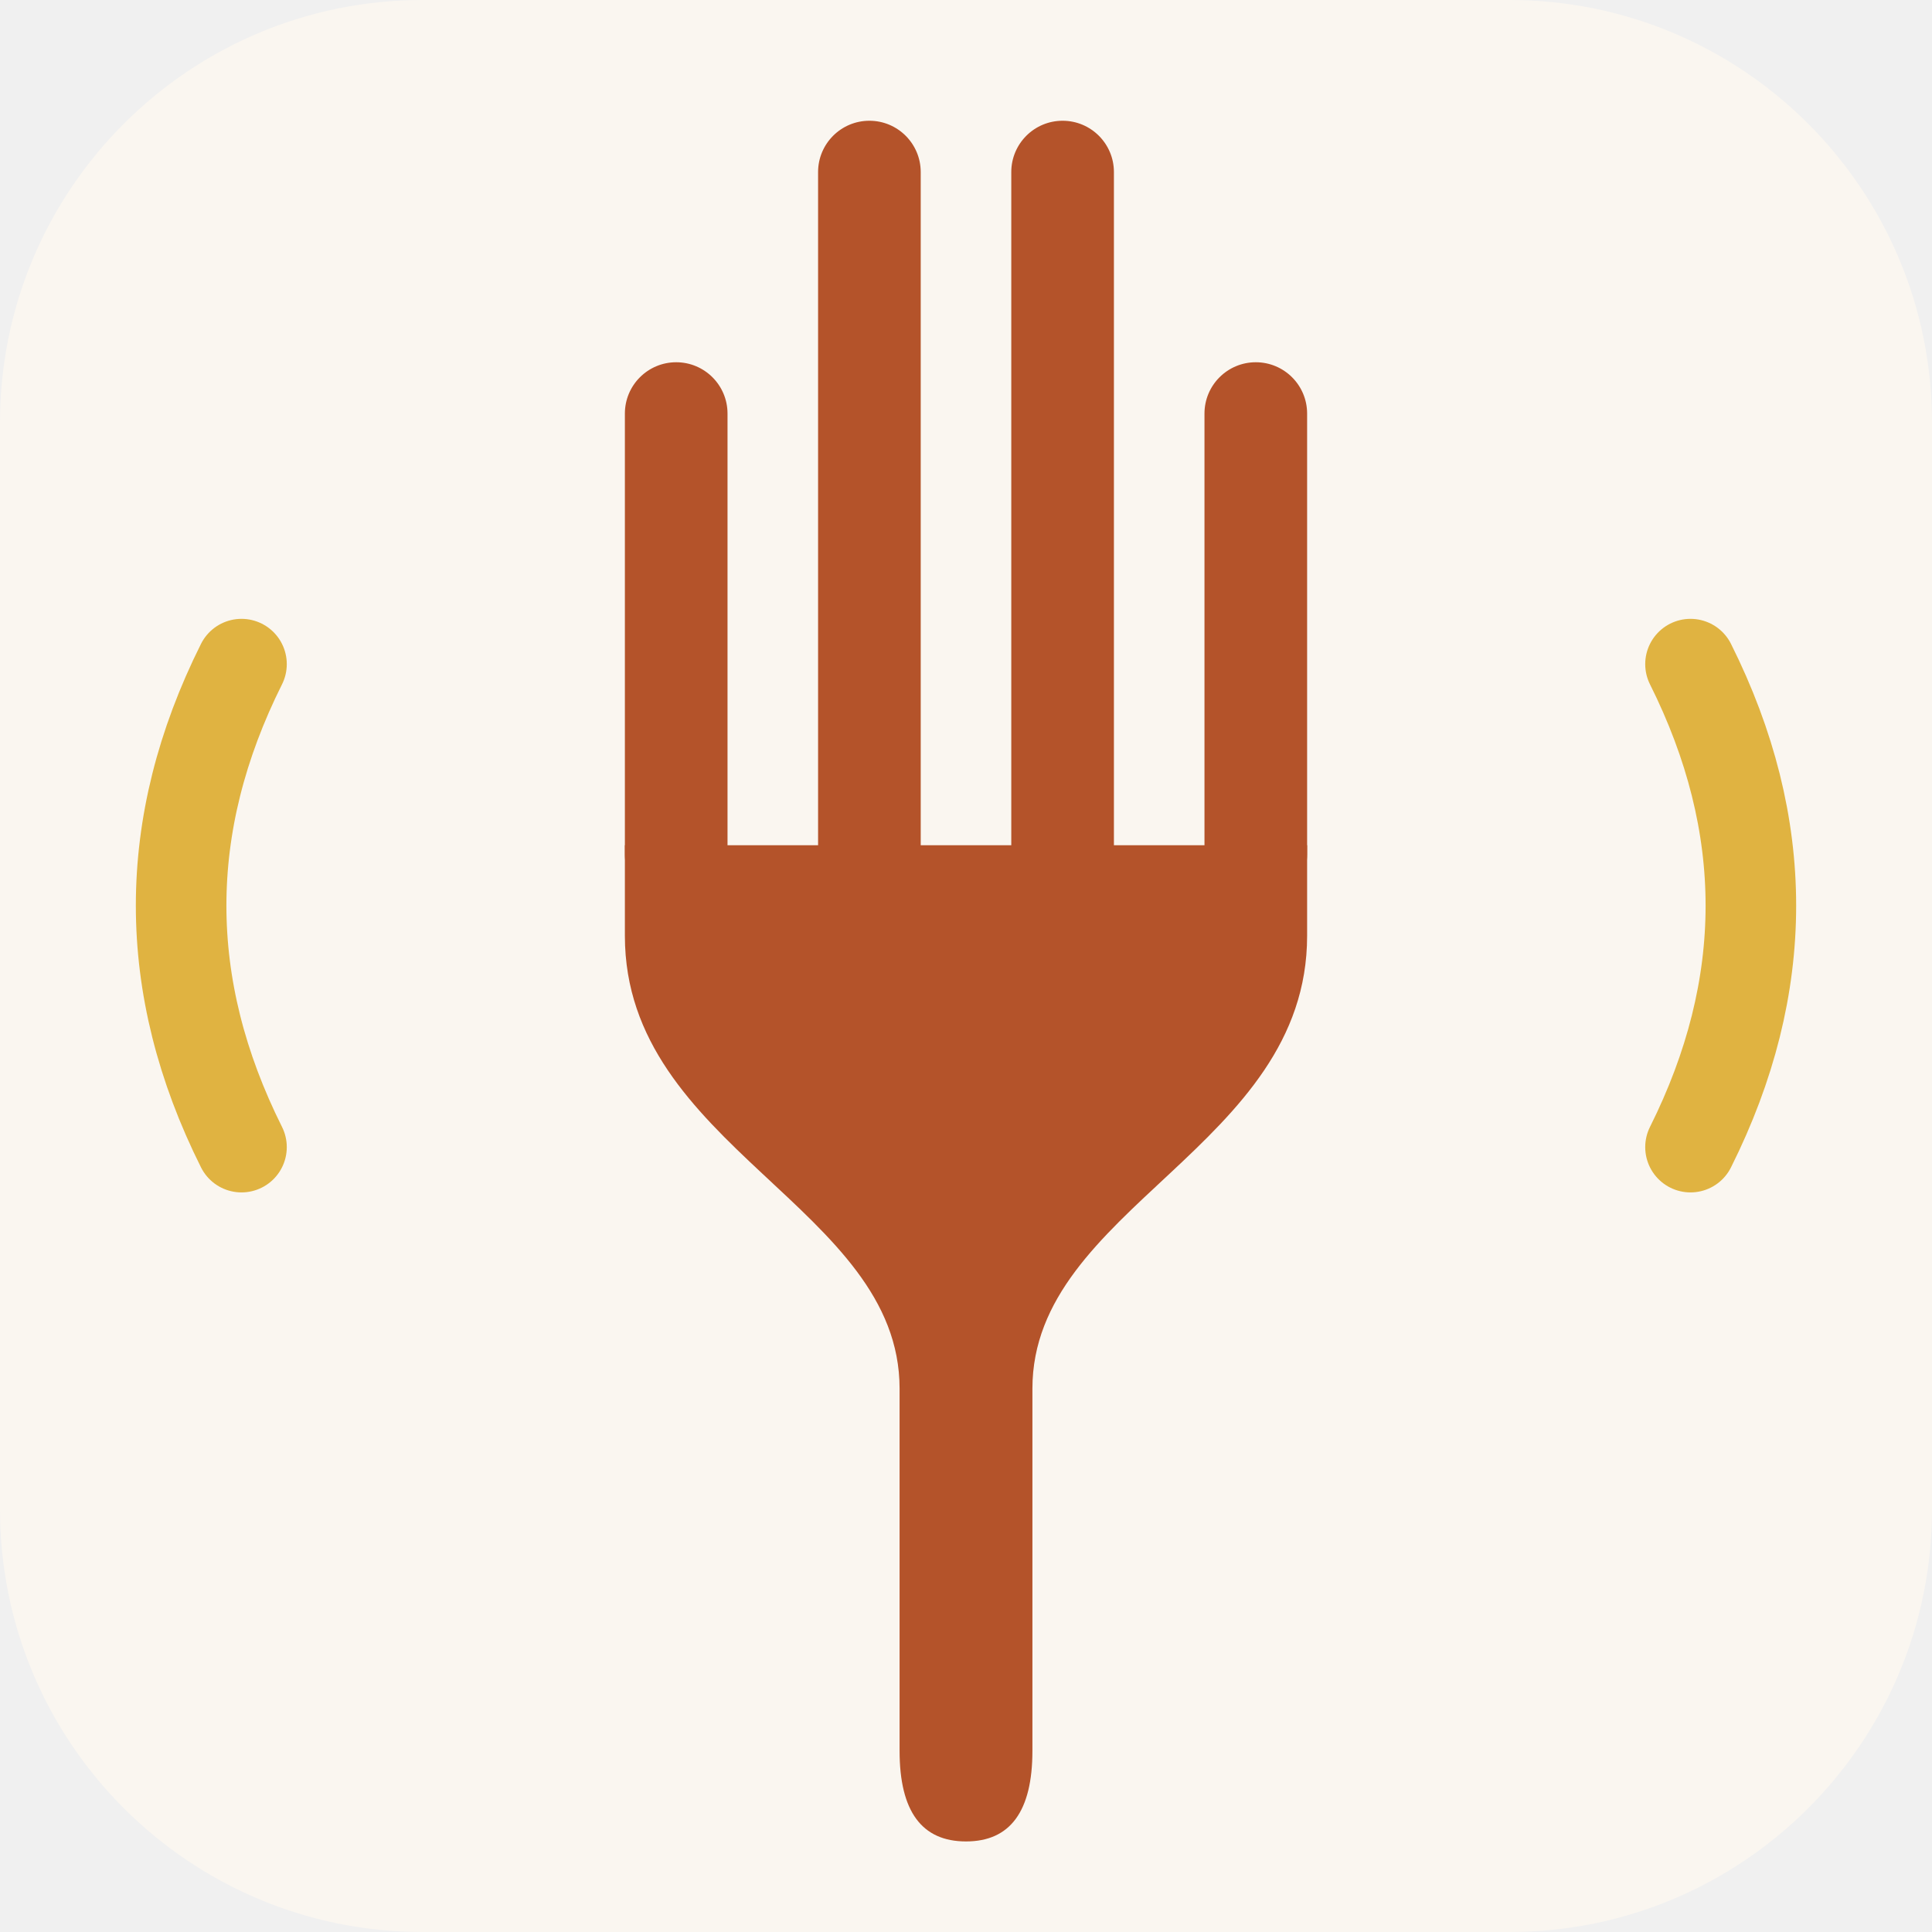
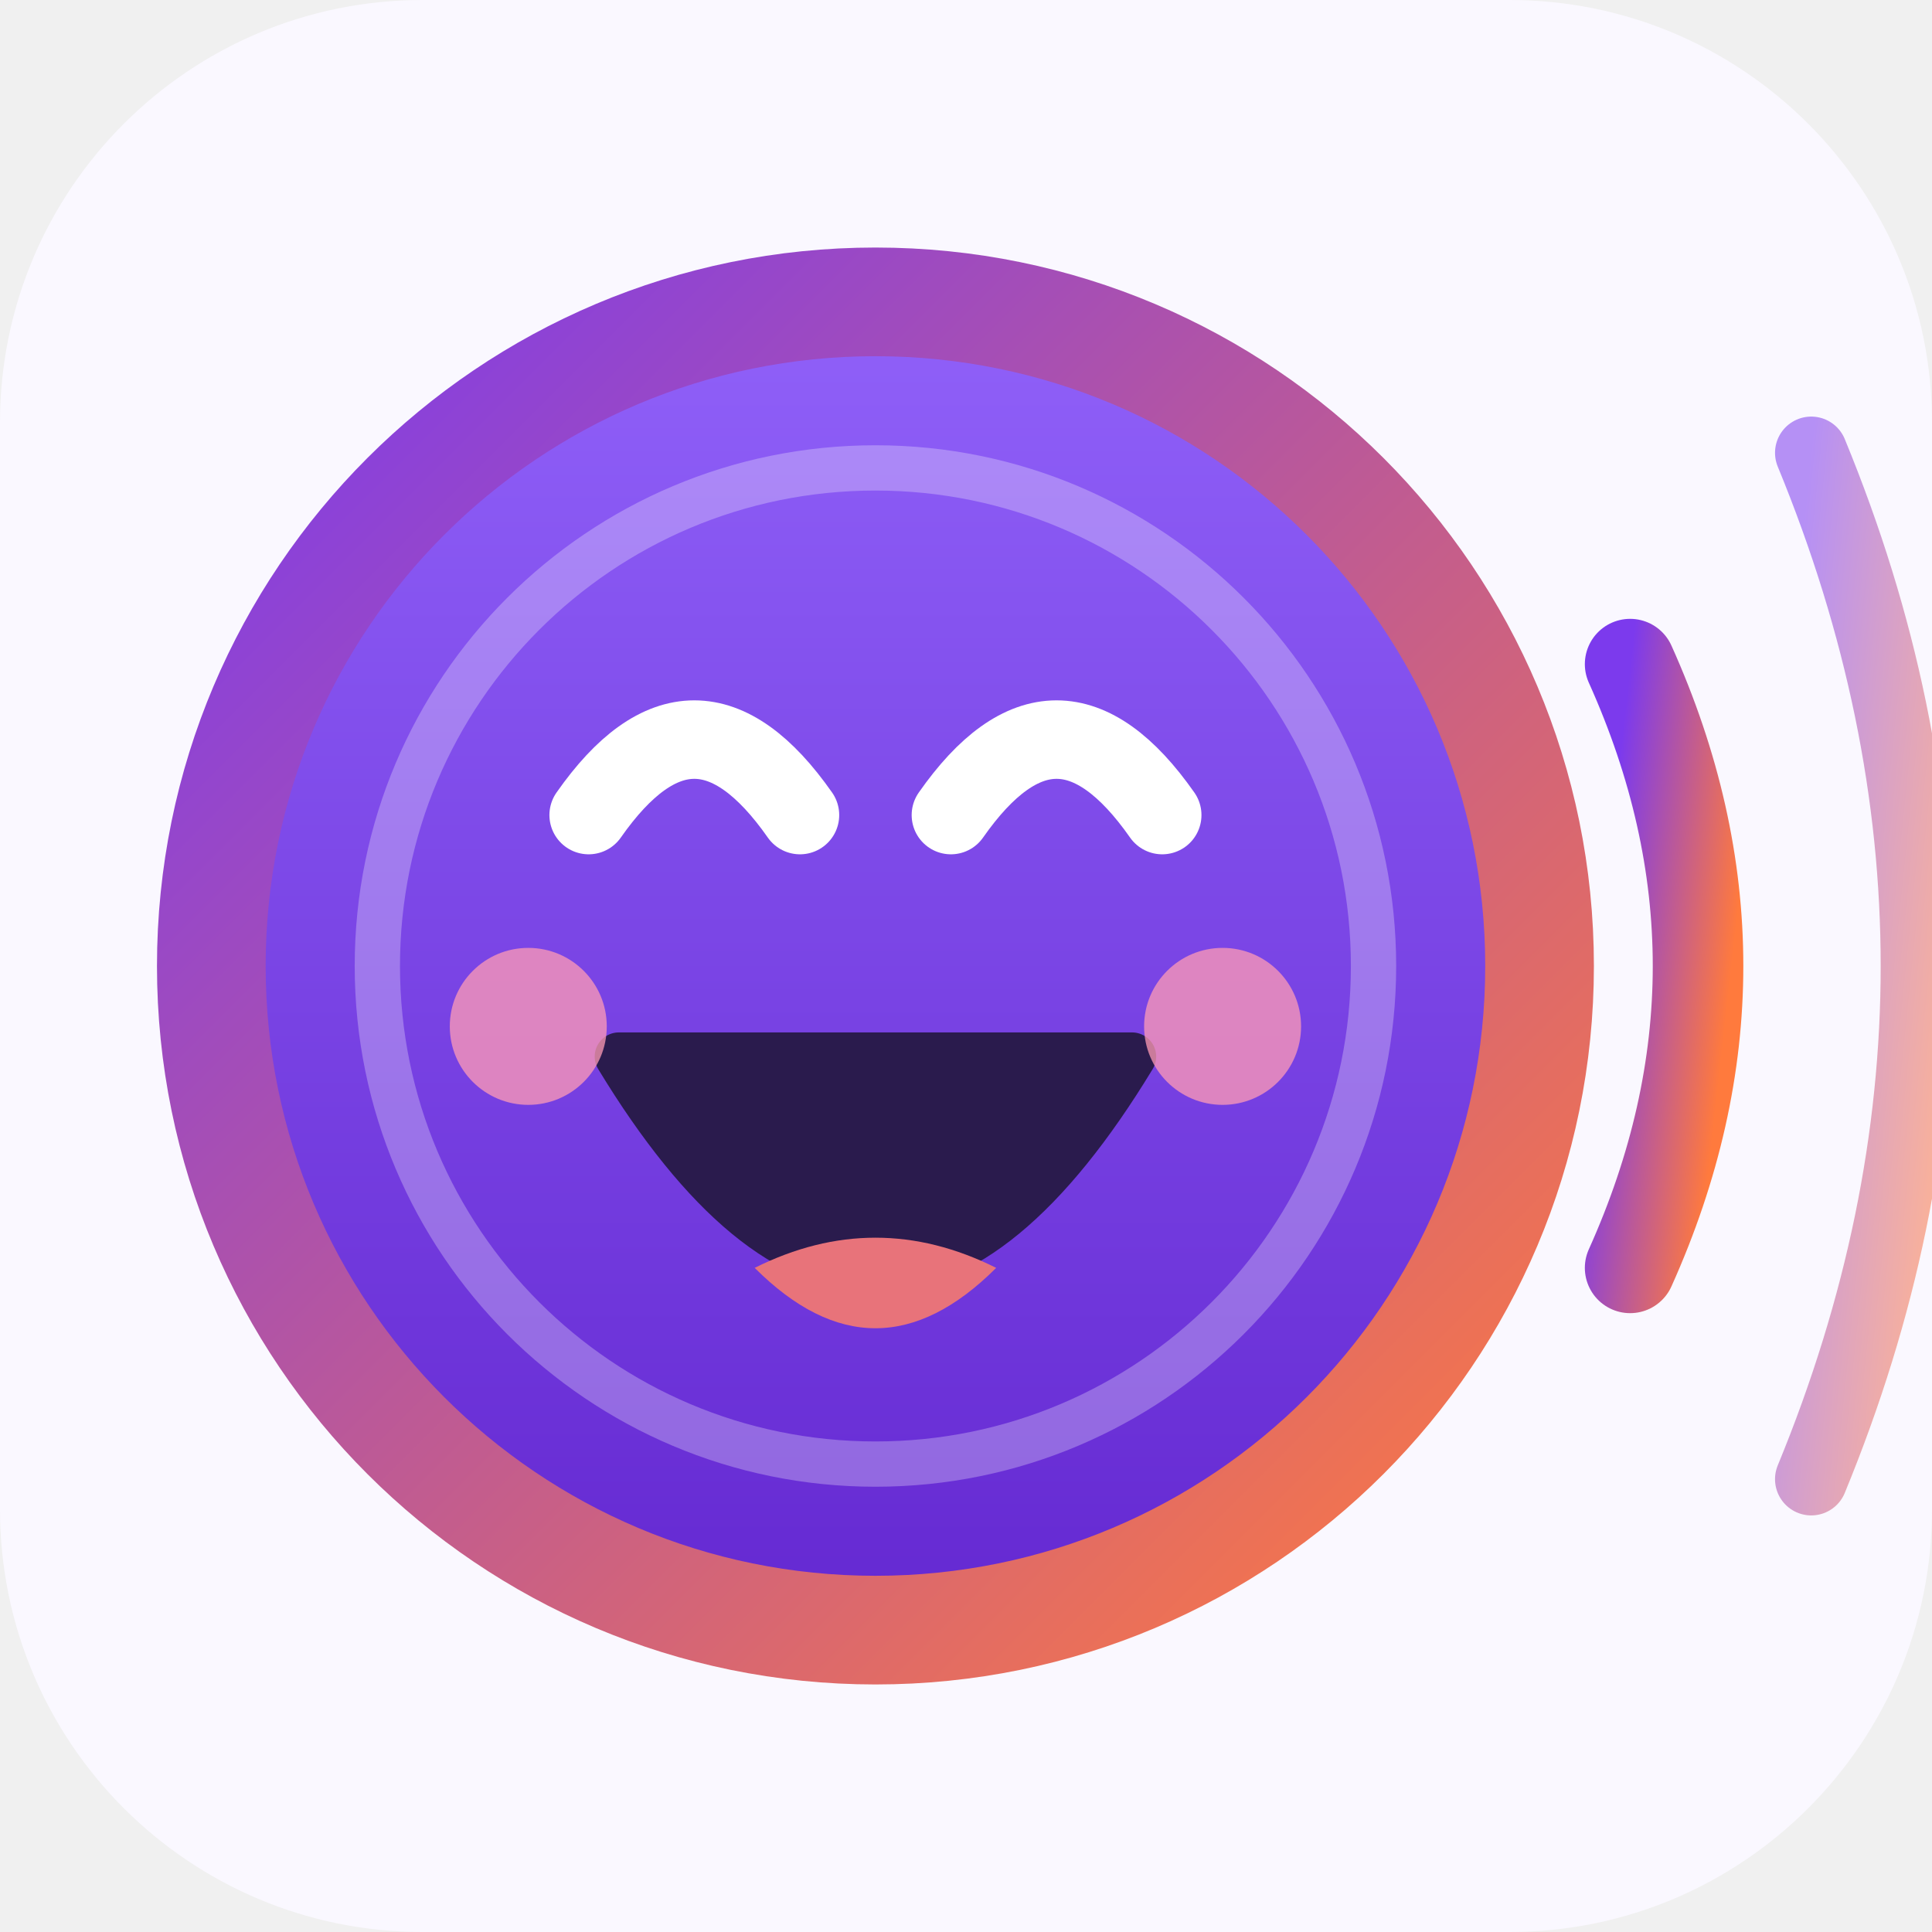
<svg xmlns="http://www.w3.org/2000/svg" viewBox="0 0 64 64">
-   <rect width="64" height="64" rx="14" fill="#faf6f0" />
-   <g fill="#b4532a">
-     <rect x="20.7" y="12" width="3.4" height="18" rx="1.7" />
-     <rect x="27.1" y="4" width="3.4" height="26" rx="1.7" />
-     <rect x="33.5" y="4" width="3.4" height="26" rx="1.7" />
-     <rect x="39.9" y="12" width="3.4" height="18" rx="1.7" />
-     <path d="M20.7 28 H43.3 V31 C43.3 38 34.2 40 34.2 46 V58 Q34.2 61 32 61 Q29.8 61 29.8 58 V46 C29.8 40 20.7 38 20.7 31 Z" />
-   </g>
-   <g fill="none" stroke="#e0b341" stroke-width="3" stroke-linecap="round">
-     <path d="M8 22 Q4 30 8 38" />
-     <path d="M56 22 Q60 30 56 38" />
-   </g>
+   <defs>
+     <linearGradient id="g" x1="0" y1="0" x2="1" y2="1">
+       <stop offset="0" stop-color="#7c3aed" />
+       <stop offset="1" stop-color="#ff7a3d" />
+     </linearGradient>
+     <linearGradient id="p" x1="0" y1="0" x2="0" y2="1">
+       <stop offset="0" stop-color="#9061f9" />
+       <stop offset="1" stop-color="#6428d1" />
+     </linearGradient>
+   </defs>
+   <rect width="64" height="64" rx="14" fill="#faf8ff" />
+   <circle cx="29" cy="32" r="22" fill="url(#p)" stroke="url(#g)" stroke-width="3.6" />
+   <circle cx="29" cy="32" r="16.5" fill="none" stroke="#ffffff" stroke-opacity="0.28" stroke-width="1.5" />
+   <path d="M19.5 27 Q23 22 26.5 27" fill="none" stroke="#ffffff" stroke-width="2.6" stroke-linecap="round" />
+   <path d="M31.5 27 Q35 22 38.5 27" fill="none" stroke="#ffffff" stroke-width="2.6" stroke-linecap="round" />
+   <path d="M20.5 35 Q29 49 37.5 35 Z" fill="#2a1b4d" stroke="#2a1b4d" stroke-width="1.6" stroke-linejoin="round" />
+   <path d="M25 42 Q29 46 33 42 Q29 40 25 42 Z" fill="#e8737a" />
+   <circle cx="17.5" cy="34" r="2.6" fill="#ff9bb5" opacity="0.75" />
+   <circle cx="40.5" cy="34" r="2.6" fill="#ff9bb5" opacity="0.75" />
+   <path d="M54 22 Q58.5 32 54 42" fill="none" stroke="url(#g)" stroke-width="3" stroke-linecap="round" />
+   <path d="M60 15 Q67 32 60 49" fill="none" stroke="url(#g)" stroke-opacity="0.55" stroke-width="2.4" stroke-linecap="round" />
</svg>
